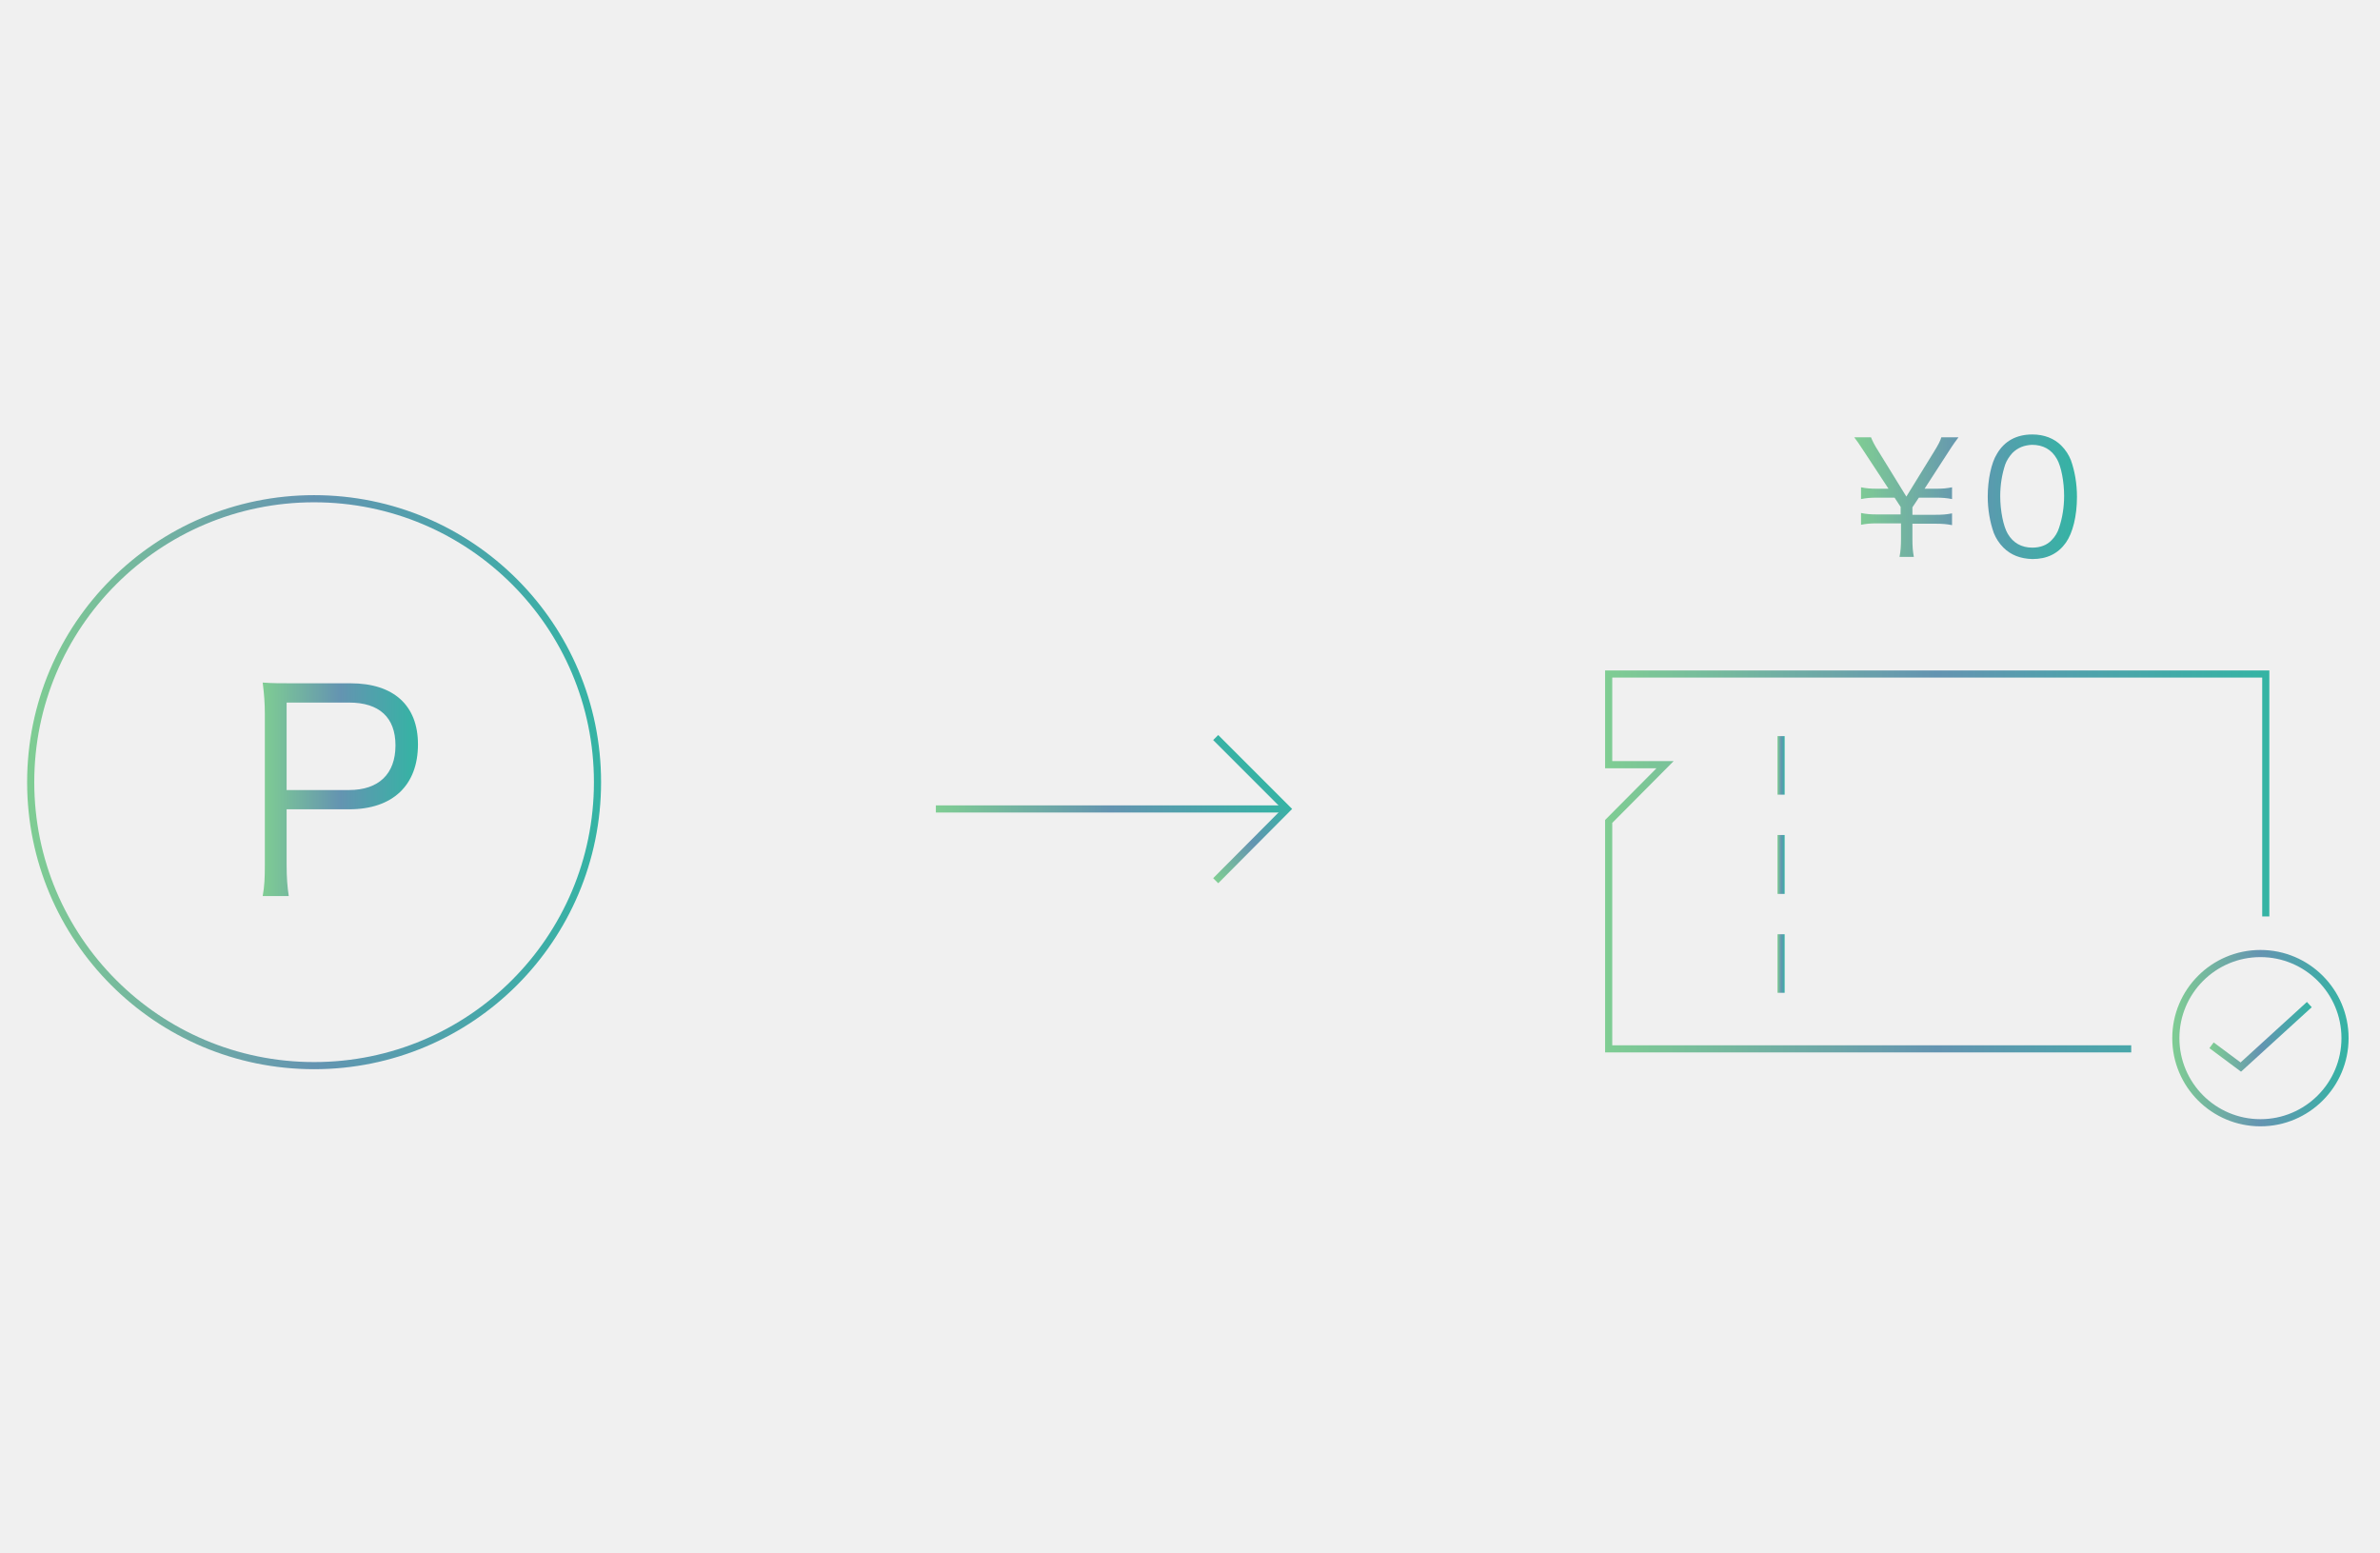
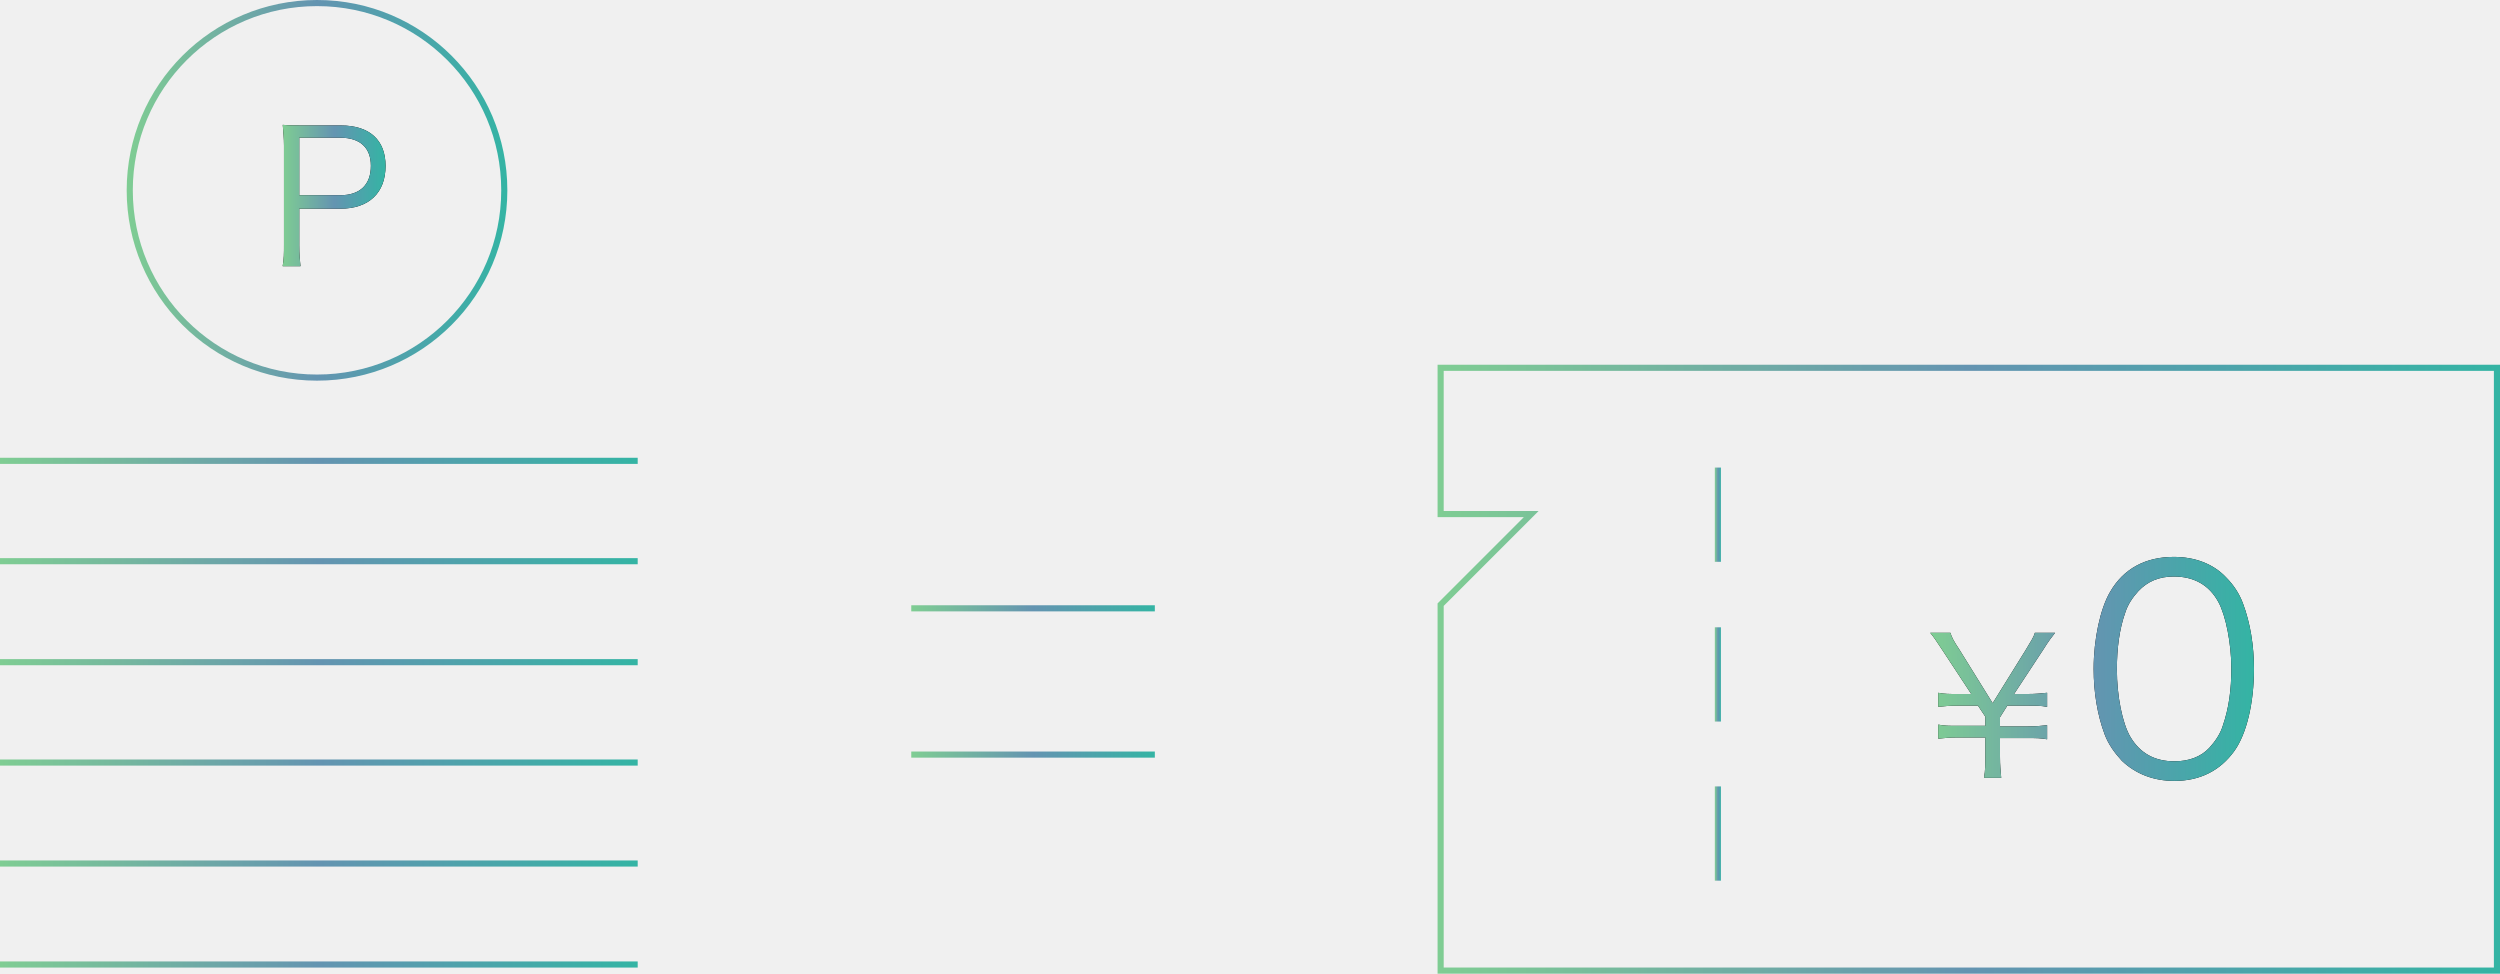
- <svg xmlns="http://www.w3.org/2000/svg" version="1.1" id="レイヤー_1" x="0px" y="0px" width="666.8px" height="435px" viewBox="0 0 666.8 435" style="enable-background:new 0 0 666.8 435;" xml:space="preserve">
+ <svg xmlns="http://www.w3.org/2000/svg" version="1.1" x="0px" y="0px" viewBox="0 0 408.5 159.1" style="enable-background:new 0 0 408.5 159.1;" xml:space="preserve">
  <style type="text/css">
	.st0{display:none;}
- 	.st1{display:inline;}
- 	.st2{fill:none;stroke:#8E8E8E;stroke-miterlimit:10;}
- 	.st3{fill:none;stroke:#919191;stroke-miterlimit:10;}
- 	.st4{fill:#919191;}
- 	.st5{font-family:'HiraKakuProN-W3-83pv-RKSJ-H';}
- 	.st6{font-size:20px;}
- 	.st7{letter-spacing:2;}
- 	.st8{display:inline;fill:#08FFF8;}
- 	.st9{fill:none;stroke:#FFFFFF;stroke-width:2;stroke-miterlimit:10;}
- 	.st10{fill:#FFFFFF;}
- 	.st11{fill:none;stroke:#FFFFFF;stroke-width:2;stroke-miterlimit:10;stroke-dasharray:7.654,7.654;}
- 	.st12{fill-rule:evenodd;clip-rule:evenodd;fill:none;stroke:url(#SVGID_1_);stroke-width:2;stroke-miterlimit:10;}
- 	.st13{fill-rule:evenodd;clip-rule:evenodd;fill:none;stroke:url(#SVGID_2_);stroke-width:2;stroke-miterlimit:10;}
- 	.st14{fill-rule:evenodd;clip-rule:evenodd;fill:none;stroke:url(#SVGID_3_);stroke-width:2;stroke-miterlimit:10;}
- 	.st15{fill-rule:evenodd;clip-rule:evenodd;fill:none;stroke:url(#SVGID_4_);stroke-width:2;stroke-miterlimit:10;}
- 	.st16{fill:none;stroke:url(#SVGID_5_);stroke-width:2;stroke-miterlimit:10;}
- 	.st17{fill:none;stroke:url(#SVGID_6_);stroke-width:2;stroke-miterlimit:10;}
- 	.st18{fill-rule:evenodd;clip-rule:evenodd;fill:none;stroke:url(#SVGID_7_);stroke-width:2;stroke-miterlimit:10;}
- 	.st19{fill:none;stroke:url(#SVGID_8_);stroke-width:2;stroke-miterlimit:10;}
- 	.st20{fill:none;stroke:url(#SVGID_9_);stroke-width:2;stroke-miterlimit:10;}
- 	.st21{fill:url(#SVGID_10_);}
- 	.st22{fill:url(#SVGID_11_);}
- 	.st23{fill:url(#SVGID_12_);}
+ 	.st1{fill:none;stroke:url(#SVGID_1_);stroke-miterlimit:10;}
+ 	.st2{fill:none;stroke:url(#SVGID_2_);stroke-miterlimit:10;}
+ 	.st3{fill-rule:evenodd;clip-rule:evenodd;fill:none;stroke:url(#SVGID_3_);stroke-miterlimit:10;}
+ 	.st4{fill-rule:evenodd;clip-rule:evenodd;fill:none;stroke:url(#SVGID_4_);stroke-miterlimit:10;}
+ 	.st5{fill-rule:evenodd;clip-rule:evenodd;fill:none;stroke:url(#SVGID_5_);stroke-miterlimit:10;}
+ 	.st6{fill-rule:evenodd;clip-rule:evenodd;fill:none;stroke:url(#SVGID_6_);stroke-miterlimit:10;}
+ 	.st7{fill:url(#SVGID_7_);}
+ 	.st8{fill:url(#SVGID_8_);}
+ 	.st9{fill:url(#SVGID_9_);}
+ 	.st10{fill-rule:evenodd;clip-rule:evenodd;fill:none;stroke:url(#SVGID_10_);stroke-miterlimit:10;}
+ 	.st11{fill:none;stroke:url(#SVGID_11_);stroke-miterlimit:10;}
+ 	.st12{fill:none;stroke:url(#SVGID_12_);stroke-miterlimit:10;}
+ 	.st13{fill:none;stroke:url(#SVGID_13_);stroke-miterlimit:10;}
+ 	.st14{fill:none;stroke:url(#SVGID_14_);stroke-miterlimit:10;}
+ 	.st15{fill:none;stroke:url(#SVGID_15_);stroke-miterlimit:10;}
+ 	.st16{fill:none;stroke:url(#SVGID_16_);stroke-miterlimit:10;}
</style>
-   <g id="レイヤー_1_1_" class="st0">
-     <g id="nav_x5F_about_x5F_icon" class="st1">
-       <path class="st2" d="M368,325.3h-17.7c-2.8,0-5-2.2-5-5v-17.7c0-2.8,2.2-5,5-5H368c2.8,0,5,2.2,5,5v17.7    C373,323,370.8,325.3,368,325.3z" />
-     </g>
-     <g id="nav_x5F_user_x5F_icon" class="st1">
-       <g>
-         <circle class="st2" cx="359.1" cy="302.3" r="4.7" />
-         <path class="st2" d="M359.2,312.9c-1.5,0-2.8-0.3-4.1-0.8l-6.3,3.9l1,9.2h18.9l1-9.2l-6.3-3.9C362,312.6,360.6,312.9,359.2,312.9     z" />
-       </g>
-     </g>
-     <g id="nav_x5F_prapoly_x5F_icon" class="st1">
-       <g>
-         <line class="st2" x1="345.2" y1="300.5" x2="373" y2="300.5" />
-         <line class="st2" x1="345.2" y1="311.4" x2="361.6" y2="311.4" />
-         <line class="st2" x1="345.2" y1="322.4" x2="373" y2="322.4" />
-       </g>
-     </g>
-     <g id="nav_x5F_link_x5F_icon" class="st1">
-       <g>
-         <rect x="345.5" y="299.7" class="st2" width="22.1" height="17.7" />
-         <polyline class="st2" points="372.9,303.9 372.9,323.1 349.9,323.1    " />
-       </g>
-     </g>
-     <g id="menu_x5F_buy_x5F_tk" class="st1">
+   <g id="会員案内">
+ </g>
+   <g id="app_x5F_tutorial">
+ </g>
+   <g id="会員案内_x2F_NEW" class="st0">
+ </g>
+   <g id="app_x5F_tutorialNEW">
+     <g>
+       <linearGradient id="SVGID_1_" gradientUnits="userSpaceOnUse" x1="148.937" y1="99.393" x2="188.698" y2="99.393">
+         <stop offset="0" style="stop-color:#7FCD93" />
+         <stop offset="0.5" style="stop-color:#6494B1" />
+         <stop offset="1" style="stop-color:#34B4A4" />
+       </linearGradient>
+       <line class="st1" x1="148.9" y1="99.4" x2="188.7" y2="99.4" />
+       <linearGradient id="SVGID_2_" gradientUnits="userSpaceOnUse" x1="148.937" y1="123.345" x2="188.698" y2="123.345">
+         <stop offset="0" style="stop-color:#7FCD93" />
+         <stop offset="0.5" style="stop-color:#6494B1" />
+         <stop offset="1" style="stop-color:#34B4A4" />
+       </linearGradient>
+       <line class="st2" x1="148.9" y1="123.3" x2="188.7" y2="123.3" />
+       <linearGradient id="SVGID_3_" gradientUnits="userSpaceOnUse" x1="234.873" y1="109.355" x2="408.5" y2="109.355">
+         <stop offset="0" style="stop-color:#7FCD93" />
+         <stop offset="0.5" style="stop-color:#6494B1" />
+         <stop offset="1" style="stop-color:#34B4A4" />
+       </linearGradient>
+       <polygon class="st3" points="235.4,60.1 235.4,84 250.2,84 235.4,98.8 235.4,158.6 408,158.6 408,60.1   " />
+       <linearGradient id="SVGID_4_" gradientUnits="userSpaceOnUse" x1="280.235" y1="136.221" x2="281.235" y2="136.221">
+         <stop offset="0" style="stop-color:#7FCD93" />
+         <stop offset="0.5" style="stop-color:#6494B1" />
+         <stop offset="1" style="stop-color:#34B4A4" />
+       </linearGradient>
+       <line class="st4" x1="280.7" y1="128.5" x2="280.7" y2="143.9" />
+       <linearGradient id="SVGID_5_" gradientUnits="userSpaceOnUse" x1="280.235" y1="110.163" x2="281.235" y2="110.163">
+         <stop offset="0" style="stop-color:#7FCD93" />
+         <stop offset="0.5" style="stop-color:#6494B1" />
+         <stop offset="1" style="stop-color:#34B4A4" />
+       </linearGradient>
+       <line class="st5" x1="280.7" y1="102.5" x2="280.7" y2="117.9" />
+       <linearGradient id="SVGID_6_" gradientUnits="userSpaceOnUse" x1="280.235" y1="84.105" x2="281.235" y2="84.105">
+         <stop offset="0" style="stop-color:#7FCD93" />
+         <stop offset="0.5" style="stop-color:#6494B1" />
+         <stop offset="1" style="stop-color:#34B4A4" />
+       </linearGradient>
+       <line class="st6" x1="280.7" y1="76.4" x2="280.7" y2="91.8" />
      <g>
        <g>
-           <g>
-             <polygon class="st3" points="383.9,330.9 339,330.9 339,314.6 342.1,311.5 339,311.5 339,305.3 383.9,305.3      " />
-           </g>
-           <g>
-             <g>
-               <line class="st3" x1="350.8" y1="324.9" x2="350.8" y2="328.9" />
-             </g>
-             <g>
-               <line class="st3" x1="350.8" y1="319" x2="350.8" y2="323" />
-             </g>
-             <g>
-               <line class="st3" x1="350.8" y1="313.1" x2="350.8" y2="317.1" />
-             </g>
-             <g>
-               <line class="st3" x1="350.8" y1="307.3" x2="350.8" y2="311.3" />
-             </g>
-           </g>
+           <path d="M324.2,127c0.2-1.1,0.2-2.1,0.2-3.5v-3h-4.5c-1.4,0-2.2,0.1-3.2,0.2v-2.3c1,0.2,1.8,0.2,3.2,0.2h4.5v-1.5l-1.2-1.8h-3.3      c-1.4,0-2.2,0.1-3.2,0.2v-2.3c1,0.2,1.8,0.2,3.2,0.2h2.2l-4.8-7.3c-0.9-1.4-1.4-2.1-1.9-2.7h3.3c0.2,0.7,0.5,1.3,1.5,2.8      l5.4,8.7l5.4-8.7c0.9-1.5,1.3-2.1,1.5-2.8h3.3c-0.4,0.5-1.1,1.4-1.9,2.7l-4.8,7.3h2.2c1.4,0,2.2-0.1,3.2-0.2v2.3      c-1-0.2-1.9-0.2-3.2-0.2H328l-1.2,1.9v1.5h4.5c1.4,0,2.2-0.1,3.2-0.2v2.3c-1-0.2-1.9-0.2-3.2-0.2h-4.5v3c0,1.5,0.1,2.3,0.2,3.5      H324.2z" />
+           <path d="M346.7,124.3c-1.2-1.3-2.2-2.7-2.8-4.3c-1.2-3.2-1.8-6.9-1.8-10.7c0-4.9,1.1-9.9,2.7-12.6c2.2-3.8,5.8-5.7,10.4-5.7      c3.4,0,6.4,1.1,8.5,3.3c1.3,1.3,2.2,2.7,2.8,4.3c1.2,3.2,1.8,6.9,1.8,10.7c0,5.6-1.2,10.6-3.2,13.4c-2.3,3.2-5.6,4.9-9.8,4.9      C351.8,127.6,348.9,126.4,346.7,124.3z M349.4,96.6c-1,1.1-1.7,2.2-2.1,3.4c-1,2.8-1.4,6-1.4,9.4c0,4.3,0.9,8.8,2.2,11      c1.6,2.7,4,4,7.2,4c2.3,0,4.3-0.7,5.7-2.2c1-1.1,1.8-2.3,2.2-3.6c1-2.9,1.4-5.9,1.4-9.4c0-4-0.9-8.6-2.1-10.8      c-1.5-2.8-4-4.2-7.3-4.2C352.8,94.2,350.9,95,349.4,96.6z" />
        </g>
        <g>
-           <g>
-             <polyline class="st3" points="376.8,301 376.8,295.6 331.9,295.6 331.9,301.8 335.1,301.8 331.9,304.9 331.9,318.4        335.3,318.4      " />
-           </g>
-         </g>
-       </g>
-     </g>
-     <g id="menu_x5F_point" class="st1">
-       <text transform="matrix(1 0 0 1 352.2719 321.1335)" class="st4 st5 st6 st7">P</text>
-       <circle class="st3" cx="358.9" cy="312.9" r="20.2" />
-     </g>
-     <rect x="-53.9" y="-49" class="st8" width="840.2" height="759.7" />
-   </g>
-   <g id="レイヤー_2_1_" class="st0">
-     <g class="st1">
-       <g>
-         <circle class="st9" cx="201.9" cy="74.2" r="12.1" />
-         <path class="st9" d="M202,101.2c-3.7,0-7.3-0.8-10.5-2.1l-16.3,10.1l2.6,23.7h48.3l2.6-23.7l-16.3-10.1     C209.3,100.5,205.7,101.2,202,101.2z" />
-       </g>
-       <g>
-         <circle class="st9" cx="438.4" cy="74.2" r="12.1" />
-         <path class="st9" d="M438.4,101.2c-3.7,0-7.3-0.8-10.5-2.1l-16.3,10.1l2.6,23.7h48.3l2.6-23.7l-16.3-10.1     C445.6,100.5,442.1,101.2,438.4,101.2z" />
-       </g>
-       <rect x="132.1" y="162.1" class="st9" width="133.4" height="266.9" />
-       <rect x="370.2" y="257" class="st9" width="133.4" height="172" />
-       <g>
-         <path class="st10" d="M29.9,35.6c0.2-1.4,0.3-2.7,0.3-4.5v-3.9h-5.9c-1.8,0-2.8,0.1-4.2,0.3v-3c1.4,0.2,2.4,0.3,4.2,0.3h5.9v-1.9     l-1.6-2.4h-4.3c-1.8,0-2.8,0.1-4.2,0.3v-3c1.4,0.2,2.4,0.3,4.2,0.3h2.8L21,8.7c-1.2-1.8-1.8-2.7-2.4-3.5h4.3     c0.3,0.9,0.7,1.7,2,3.7l7,11.3l7-11.3c1.2-1.9,1.6-2.8,1.9-3.7H45c-0.6,0.7-1.4,1.8-2.5,3.5l-6.2,9.5h2.8c1.8,0,2.8-0.1,4.2-0.3     v3c-1.4-0.2-2.4-0.3-4.2-0.3h-4.3L33.3,23v1.9h5.9c1.8,0,2.8-0.1,4.2-0.3v3c-1.4-0.2-2.4-0.3-4.2-0.3h-5.9v3.9c0,2,0.1,3,0.3,4.5     h-3.7V35.6z" />
-       </g>
-       <line class="st9" x1="31.8" y1="104" x2="0" y2="104" />
-       <line class="st9" x1="31.8" y1="197.6" x2="0" y2="197.6" />
-       <line class="st9" x1="31.8" y1="291.1" x2="0" y2="291.1" />
-       <line class="st9" x1="31.8" y1="384.7" x2="0" y2="384.7" />
-       <line class="st9" x1="430.3" y1="170.4" x2="430.3" y2="243.2" />
-       <line class="st9" x1="443.7" y1="170.4" x2="443.7" y2="243.2" />
-       <polyline class="st9" points="451.6,234.8 436.9,249.6 422.1,234.8   " />
-       <g>
-         <path class="st10" d="M524.6,214.7c0-1.4-0.1-2.4-0.3-3.8c1.2,0.1,2.1,0.1,3.7,0.1h5.6c7.4,0,11.7,4.5,11.7,12.5     c0,4.2-1.3,7.6-3.6,9.9c-2,2-4.8,3-8.1,3H528c-1.6,0-2.5,0-3.7,0.1c0.2-1.3,0.3-2.3,0.3-4V214.7z M533.5,234     c2.6,0,4.7-0.8,6.2-2.4c1.8-1.9,2.8-4.7,2.8-8.1c0-3.5-0.9-6.1-2.6-7.9c-1.5-1.5-3.5-2.3-6.3-2.3h-6.5V234H533.5z" />
-         <path class="st10" d="M552.6,211v3h-3.2v-3H552.6z M552.4,218.3c-0.2,1.2-0.2,2.1-0.2,3.8v10.4c0,1.5,0.1,2.5,0.2,3.8h-3     c0.2-1.4,0.2-2.4,0.2-3.8v-10.4c0-1.6-0.1-2.6-0.2-3.8H552.4z" />
-         <path class="st10" d="M559.1,231c0.2,1.2,0.5,1.8,1.2,2.4c0.8,0.8,2.2,1.2,3.9,1.2c2.9,0,4.7-1.2,4.7-3.2c0-0.9-0.3-1.6-1-2.1     c-0.8-0.5-1.5-0.7-3.9-1.2c-2.7-0.6-3.8-1-4.9-1.7c-1.2-0.8-1.8-2-1.8-3.5c0-1.2,0.5-2.3,1.4-3.2c1.2-1.1,3-1.7,5.2-1.7     c2.3,0,4,0.5,5.2,1.6c0.9,0.7,1.3,1.5,1.8,3l-2.6,0.4c-0.2-0.9-0.4-1.3-0.8-1.8c-0.8-0.8-2-1.3-3.5-1.3c-2.4,0-4.2,1.2-4.2,3     c0,0.8,0.4,1.4,1.1,1.8c0.8,0.4,1.6,0.7,3.7,1.1c3.2,0.7,4.3,1.1,5.3,1.9c1,0.8,1.6,2.1,1.6,3.5c0,3.3-2.8,5.4-7.4,5.4     c-3,0-5.4-0.9-6.6-2.6c-0.5-0.7-0.7-1.3-1.1-2.6L559.1,231z" />
-         <path class="st10" d="M588,223.8c-1-2.6-2.6-3.8-5-3.8c-3.7,0-6,2.9-6,7.3c0,4.4,2.4,7.2,6.1,7.2c1.9,0,3.5-0.8,4.3-2.1     c0.3-0.5,0.5-0.9,0.7-1.7l2.5,0.7c-0.5,1.2-0.8,1.8-1.4,2.6c-1.5,1.8-3.6,2.8-6.3,2.8c-5.2,0-8.6-3.6-8.6-9.3     c0-5.8,3.3-9.5,8.4-9.5c2.8,0,5,1.1,6.4,3.1c0.5,0.6,0.8,1.2,1.2,2.1L588,223.8z" />
-         <path class="st10" d="M593.6,227.3c0-5.8,3.5-9.4,8.9-9.4s8.9,3.7,8.9,9.4s-3.5,9.4-8.8,9.4C597.1,236.7,593.6,233.1,593.6,227.3     z M596.2,227.3c0,4.5,2.4,7.3,6.3,7.3c3.9,0,6.3-2.8,6.3-7.3s-2.4-7.3-6.2-7.3C598.7,220,596.2,222.8,596.2,227.3z" />
-         <path class="st10" d="M628.4,234.1c0-0.4,0-0.6,0.1-1.5c-1.7,2.7-3.7,4-6.7,4c-2.4,0-4.3-0.9-5.3-2.5c-0.6-1-0.9-2.3-0.9-3.9V222     c0-1.5-0.1-2.7-0.2-3.7h3c-0.2,1.2-0.2,2.3-0.2,3.8v7.8c0,3,1.4,4.6,4,4.6c1.9,0,3.5-0.8,4.8-2.6c0.9-1.2,1.2-2,1.5-3.3v-6.4     c0-1.4-0.1-2.6-0.2-3.8h3c-0.2,1.2-0.2,2.2-0.2,3.8v10.4c0,1.5,0.1,2.4,0.3,3.8h-2.8v-2.3H628.4z" />
-         <path class="st10" d="M635.9,236.3c0.2-1.3,0.3-2.2,0.3-3.8v-10.4c0-1.5-0.1-2.4-0.3-3.8h2.8v2.3c0,0.4,0,0.7-0.1,1.4     c1.6-2.7,3.7-4,6.7-4c2.4,0,4.3,0.9,5.3,2.5c0.6,1,0.9,2.2,0.9,3.8v8.2c0,1.7,0.1,2.6,0.2,3.7h-3c0.2-1.3,0.2-2.3,0.2-3.8v-7.8     c0-3-1.4-4.6-4.1-4.6c-1.9,0-3.4,0.8-4.8,2.6c-0.9,1.1-1.3,2-1.5,3.3v6.4c0,1.5,0.1,2.5,0.2,3.8h-2.8V236.3z" />
-         <path class="st10" d="M661.6,213.4c-0.2,1.1-0.2,2.3-0.2,3.7v1.3h1.6c1.5,0,2.2,0,3.4-0.2v2.5c-1.1-0.2-1.9-0.2-3.4-0.2h-1.6     v11.6c0,1,0.1,1.5,0.4,1.8c0.4,0.4,0.9,0.6,1.6,0.6c0.9,0,1.5-0.2,2.6-0.9l0.7,2.3c-1.4,0.6-2.4,0.8-3.8,0.8     c-1.5,0-2.6-0.4-3.3-1c-0.7-0.7-0.9-1.6-0.9-3.2v-11.9h-1.3c-1.1,0-1.9,0.1-3,0.2v-2.5c0.9,0.2,1.6,0.2,3,0.2h1.3v-1.3     c0-1.3-0.1-2.6-0.2-3.7h3.1V213.4z" />
-       </g>
-       <line class="st9" x1="31.8" y1="64.2" x2="31.8" y2="428.9" />
-       <line class="st9" x1="614" y1="428.9" x2="31.8" y2="428.9" />
-       <line class="st11" x1="504.6" y1="162.1" x2="265.5" y2="162.1" />
-       <polygon class="st9" points="477.6,62.8 481.5,70.7 490.2,72 483.9,78.1 485.4,86.7 477.6,82.7 469.8,86.7 471.3,78.1 465,72     473.7,70.7   " />
-       <g>
-         <g>
-           <polygon class="st9" points="635.3,308.5 553.7,308.5 553.7,278.9 559.3,273.2 553.7,273.2 553.7,262 635.3,262     " />
-         </g>
-         <g>
-           <line class="st9" x1="575.1" y1="297.9" x2="575.1" y2="305.2" />
-         </g>
-         <g>
-           <line class="st9" x1="575.1" y1="287" x2="575.1" y2="294.3" />
-         </g>
-         <g>
-           <line class="st9" x1="575.1" y1="276.2" x2="575.1" y2="283.4" />
-         </g>
-         <g>
-           <line class="st9" x1="575.1" y1="265.3" x2="575.1" y2="272.6" />
-         </g>
-       </g>
-     </g>
-   </g>
-   <g id="レイヤー_3" class="st0">
-     <g class="st1">
-       <g>
-         <g>
-           <path class="st9" d="M380.9,351.8c-0.1-2.4-2.2-6-4.3-6.8c-2.4-1-5.9-1.1-8.6,1c-1.2,0.9-1.2,0.9-4.1,4.3      c-0.3-5.5-2.3-11.8-8-11.8c-5.6,0-8.3,1.9-10.4,5.1c-0.2-3.6-1.8-10.6-7.3-10.6c-5.9,0-8.2,1.6-10.7,5.2c0-0.9,0-4.8,0-6.4      c0-9.9,0.2-19.8-0.1-29.8c-0.1-2.5-1.3-5.9-3.1-7.1c-2.1-1.4-6.2-1.9-8.1-0.7c-2.3,1.5-4.4,5.1-4.4,7.9      c-0.3,22.5-0.2,45-0.2,67.5c0,1.7,0,4.3-0.1,6c-0.5,0.1-1.1-0.8-1.6-0.7c-0.7-1.1-1.5-2.2-2.2-3.4c-2.5-4.5-4.9-10-7.5-14.3      s-4.3-7.7-9.3-7.7c-4.5,0-8.2,3.1-7.4,7.7c0.2,1.5,0.7,2.9,1.3,4.3c5,11.3,9.7,22.8,15.2,33.9c3.7,7.3,8.2,14.4,13.3,20.8      c1.3,1.6,2.8,2.9,4.3,4.1c6.7,6.8,16.2,11.1,26.8,11.1c15.7,0,29.2-9.4,34.3-22.6c1.3-2.8,2.1-6,2.2-9.7      C381.5,383.2,381.2,367.5,380.9,351.8z" />
-         </g>
-         <g>
-           <path class="st10" d="M300.5,265.9c-1.6,0-2.7,0-4,0.1c0.3-1.5,0.3-2.4,0.3-4.5v-19.4c0-1.6-0.1-2.5-0.3-3.8      c1.1,0.1,1.8,0.1,4,0.1h7.7c5.3,0,8.2,2.4,8.2,6.7c0,2.1-0.7,3.7-2,4.9c-0.8,0.7-1.4,1-2.9,1.5c1.7,0.3,2.5,0.7,3.5,1.5      c1.5,1.3,2.2,3.1,2.2,5.4c0,4.9-3.2,7.6-8.7,7.6h-8V265.9z M308.2,250.1c3.4,0,5.4-1.8,5.4-4.8s-1.8-4.5-5.4-4.5h-8.5v9.4      L308.2,250.1L308.2,250.1z M299.6,263.4h8.7c4,0,6.1-1.9,6.1-5.4c0-3.6-2.1-5.4-6.1-5.4h-8.7V263.4z" />
-           <path class="st10" d="M340.7,263.5c0-0.4,0-0.7,0.1-1.6c-1.8,3-4.1,4.3-7.3,4.3c-2.6,0-4.6-0.9-5.8-2.7c-0.7-1.1-1-2.5-1-4.2v-9      c0-1.6-0.1-2.9-0.3-4.1h3.3c-0.2,1.3-0.3,2.5-0.3,4.1v8.5c0,3.2,1.6,5,4.4,5c2.1,0,3.8-0.9,5.2-2.9c0.9-1.3,1.3-2.2,1.7-3.6v-7      c0-1.6-0.1-2.8-0.3-4.1h3.2c-0.2,1.3-0.3,2.4-0.3,4.1v11.4c0,1.6,0.1,2.6,0.3,4.1h-3L340.7,263.5L340.7,263.5z" />
-           <path class="st10" d="M353,250.6c-1.6-3.6-1.6-3.6-2-4.2h3.6c0.2,1,0.7,2.5,1.2,3.8l5.3,12.2l4.7-12.2c0.7-1.9,1.1-2.8,1.2-3.8      h3.4c-0.2,0.5-0.8,2-1.8,4.2l-8.1,19.8c-0.9,2.3-2.5,3.4-5.1,3.4c-0.8,0-1.6-0.1-3-0.4l0.8-2.7c1,0.5,1.5,0.6,2.2,0.6      c1.2,0,2.1-0.7,2.7-2l1.7-4L353,250.6z" />
-         </g>
-         <polyline class="st9" points="293,309.9 120,309.9 120,206.2 544.5,206.2 544.5,309.9 346,309.9    " />
-       </g>
-       <g>
-         <g>
-           <circle class="st9" cx="431.9" cy="115.9" r="24.3" />
-           <polyline class="st9" points="417.9,117.9 426.3,124.2 445.9,106.2     " />
-         </g>
-         <g>
-           <g>
-             <g>
-               <polyline class="st9" points="444.1,81.2 444.1,4.4 208.3,4.4 208.3,38.1 225.2,38.1 208.3,55 208.3,128.1 397.9,128.1               " />
-             </g>
-             <g>
-               <line class="st9" x1="272.1" y1="4.2" x2="272.1" y2="15.4" />
-               <line class="st9" x1="272.1" y1="26.7" x2="272.1" y2="37.9" />
-               <line class="st9" x1="272.1" y1="49.2" x2="272.1" y2="60.4" />
-               <line class="st9" x1="272.1" y1="71.6" x2="272.1" y2="82.9" />
-               <line class="st9" x1="272.1" y1="94.1" x2="272.1" y2="105.4" />
-               <line class="st9" x1="272.1" y1="116.6" x2="272.1" y2="127.9" />
-             </g>
-           </g>
-         </g>
-       </g>
-     </g>
-   </g>
-   <g>
-     <g>
-       <g>
-         <linearGradient id="SVGID_1_" gradientUnits="userSpaceOnUse" x1="449.668" y1="241.288" x2="635.76" y2="241.288">
-           <stop offset="0" style="stop-color:#7FCD93" />
-           <stop offset="0.5" style="stop-color:#6494B1" />
-           <stop offset="1" style="stop-color:#34B4A4" />
-         </linearGradient>
-         <polyline class="st12" points="597.1,293.8 450.7,293.8 450.7,230.1 466.5,214.2 450.7,214.2 450.7,188.8 634.8,188.8      634.8,256.7    " />
-       </g>
-       <g>
-         <g>
-           <linearGradient id="SVGID_2_" gradientUnits="userSpaceOnUse" x1="498.043" y1="269.939" x2="500.043" y2="269.939">
+           <linearGradient id="SVGID_7_" gradientUnits="userSpaceOnUse" x1="315.448" y1="109.285" x2="368.269" y2="109.285">
            <stop offset="0" style="stop-color:#7FCD93" />
            <stop offset="0.5" style="stop-color:#6494B1" />
            <stop offset="1" style="stop-color:#34B4A4" />
          </linearGradient>
-           <line class="st13" x1="499" y1="261.7" x2="499" y2="278.1" />
-         </g>
-         <g>
-           <linearGradient id="SVGID_3_" gradientUnits="userSpaceOnUse" x1="498.043" y1="242.15" x2="500.043" y2="242.15">
+           <path class="st7" d="M324.2,127c0.2-1.1,0.2-2.1,0.2-3.5v-3h-4.5c-1.4,0-2.2,0.1-3.2,0.2v-2.3c1,0.2,1.8,0.2,3.2,0.2h4.5v-1.5      l-1.2-1.8h-3.3c-1.4,0-2.2,0.1-3.2,0.2v-2.3c1,0.2,1.8,0.2,3.2,0.2h2.2l-4.8-7.3c-0.9-1.4-1.4-2.1-1.9-2.7h3.3      c0.2,0.7,0.5,1.3,1.5,2.8l5.4,8.7l5.4-8.7c0.9-1.5,1.3-2.1,1.5-2.8h3.3c-0.4,0.5-1.1,1.4-1.9,2.7l-4.8,7.3h2.2      c1.4,0,2.2-0.1,3.2-0.2v2.3c-1-0.2-1.9-0.2-3.2-0.2H328l-1.2,1.9v1.5h4.5c1.4,0,2.2-0.1,3.2-0.2v2.3c-1-0.2-1.9-0.2-3.2-0.2      h-4.5v3c0,1.5,0.1,2.3,0.2,3.5H324.2z" />
+           <linearGradient id="SVGID_8_" gradientUnits="userSpaceOnUse" x1="315.448" y1="109.285" x2="368.269" y2="109.285">
            <stop offset="0" style="stop-color:#7FCD93" />
            <stop offset="0.5" style="stop-color:#6494B1" />
            <stop offset="1" style="stop-color:#34B4A4" />
          </linearGradient>
-           <line class="st14" x1="499" y1="233.9" x2="499" y2="250.4" />
+           <path class="st8" d="M346.7,124.3c-1.2-1.3-2.2-2.7-2.8-4.3c-1.2-3.2-1.8-6.9-1.8-10.7c0-4.9,1.1-9.9,2.7-12.6      c2.2-3.8,5.8-5.7,10.4-5.7c3.4,0,6.4,1.1,8.5,3.3c1.3,1.3,2.2,2.7,2.8,4.3c1.2,3.2,1.8,6.9,1.8,10.7c0,5.6-1.2,10.6-3.2,13.4      c-2.3,3.2-5.6,4.9-9.8,4.9C351.8,127.6,348.9,126.4,346.7,124.3z M349.4,96.6c-1,1.1-1.7,2.2-2.1,3.4c-1,2.8-1.4,6-1.4,9.4      c0,4.3,0.9,8.8,2.2,11c1.6,2.7,4,4,7.2,4c2.3,0,4.3-0.7,5.7-2.2c1-1.1,1.8-2.3,2.2-3.6c1-2.9,1.4-5.9,1.4-9.4      c0-4-0.9-8.6-2.1-10.8c-1.5-2.8-4-4.2-7.3-4.2C352.8,94.2,350.9,95,349.4,96.6z" />
+         </g>
+       </g>
+       <g>
+         <g>
+           <path d="M46.2,43.4c0.2-1.1,0.2-2,0.2-3.4V23.8c0-1.2-0.1-2.2-0.2-3.4c1.1,0.1,1.9,0.1,3.3,0.1h6.2c4.7,0,7.3,2.4,7.3,6.6      c0,4.4-2.7,7-7.4,7h-6.7v6c0,1.5,0.1,2.4,0.2,3.4H46.2z M55.6,31.9c3.2,0,5-1.7,5-4.8c0-3-1.8-4.6-5-4.6h-6.7v9.4H55.6z" />
        </g>
        <g>
-           <linearGradient id="SVGID_4_" gradientUnits="userSpaceOnUse" x1="498.043" y1="214.361" x2="500.043" y2="214.361">
+           <linearGradient id="SVGID_9_" gradientUnits="userSpaceOnUse" x1="46.214" y1="31.852" x2="62.998" y2="31.852">
            <stop offset="0" style="stop-color:#7FCD93" />
            <stop offset="0.5" style="stop-color:#6494B1" />
            <stop offset="1" style="stop-color:#34B4A4" />
          </linearGradient>
-           <line class="st15" x1="499" y1="206.2" x2="499" y2="222.6" />
+           <path class="st9" d="M46.2,43.4c0.2-1.1,0.2-2,0.2-3.4V23.8c0-1.2-0.1-2.2-0.2-3.4c1.1,0.1,1.9,0.1,3.3,0.1h6.2      c4.7,0,7.3,2.4,7.3,6.6c0,4.4-2.7,7-7.4,7h-6.7v6c0,1.5,0.1,2.4,0.2,3.4H46.2z M55.6,31.9c3.2,0,5-1.7,5-4.8c0-3-1.8-4.6-5-4.6      h-6.7v9.4H55.6z" />
        </g>
      </g>
-     </g>
-     <g>
-       <g>
-         <linearGradient id="SVGID_5_" gradientUnits="userSpaceOnUse" x1="608.568" y1="290.835" x2="658" y2="290.835">
-           <stop offset="0" style="stop-color:#7FCD93" />
-           <stop offset="0.5" style="stop-color:#6494B1" />
-           <stop offset="1" style="stop-color:#34B4A4" />
-         </linearGradient>
-         <circle class="st16" cx="633.3" cy="290.8" r="23.7" />
-         <linearGradient id="SVGID_6_" gradientUnits="userSpaceOnUse" x1="619.035" y1="290.441" x2="647.68" y2="290.441">
-           <stop offset="0" style="stop-color:#7FCD93" />
-           <stop offset="0.5" style="stop-color:#6494B1" />
-           <stop offset="1" style="stop-color:#34B4A4" />
-         </linearGradient>
-         <polyline class="st17" points="619.6,292.8 627.8,298.9 647,281.4    " />
-       </g>
-     </g>
-     <g>
-       <g>
-         <linearGradient id="SVGID_7_" gradientUnits="userSpaceOnUse" x1="7.623" y1="219.148" x2="168.331" y2="219.148">
-           <stop offset="0" style="stop-color:#7FCD93" />
-           <stop offset="0.5" style="stop-color:#6494B1" />
-           <stop offset="1" style="stop-color:#34B4A4" />
-         </linearGradient>
-         <circle class="st18" cx="88" cy="219.1" r="79.4" />
-       </g>
-     </g>
-     <linearGradient id="SVGID_8_" gradientUnits="userSpaceOnUse" x1="262.216" y1="226.645" x2="360.605" y2="226.645">
-       <stop offset="0" style="stop-color:#7FCD93" />
-       <stop offset="0.5" style="stop-color:#6494B1" />
-       <stop offset="1" style="stop-color:#34B4A4" />
-     </linearGradient>
-     <line class="st19" x1="262.2" y1="226.6" x2="360.6" y2="226.6" />
-     <linearGradient id="SVGID_9_" gradientUnits="userSpaceOnUse" x1="389.645" y1="5271.046" x2="418.947" y2="5271.046" gradientTransform="matrix(0.7071 -0.7071 0.7071 0.7071 -3671.774 -3214.667)">
-       <stop offset="0" style="stop-color:#7FCD93" />
-       <stop offset="0.5" style="stop-color:#6494B1" />
-       <stop offset="1" style="stop-color:#34B4A4" />
-     </linearGradient>
-     <polyline class="st20" points="340.6,206.6 360.6,226.6 340.6,246.7  " />
-   </g>
-   <g>
-     <g>
-       <linearGradient id="SVGID_10_" gradientUnits="userSpaceOnUse" x1="73.555" y1="265.07" x2="117.05" y2="265.07" gradientTransform="matrix(1 0 0 1 0 -43.9972)">
+       <linearGradient id="SVGID_10_" gradientUnits="userSpaceOnUse" x1="20.66" y1="31.114" x2="82.887" y2="31.114">
        <stop offset="0" style="stop-color:#7FCD93" />
        <stop offset="0.5" style="stop-color:#6494B1" />
        <stop offset="1" style="stop-color:#34B4A4" />
      </linearGradient>
-       <path class="st21" d="M73.6,251c0.5-2.8,0.6-5.1,0.6-8.8v-42.1c0-3.2-0.2-5.6-0.6-8.9c2.8,0.2,5,0.2,8.6,0.2h16    c12.1,0,18.9,6.2,18.9,17.1c0,11.5-7.1,18.2-19.3,18.2H80.3v15.4c0,3.8,0.2,6.2,0.6,8.9H73.6z M97.8,221.3c8.3,0,13-4.5,13-12.5    c0-7.8-4.5-12-13-12H80.3v24.5H97.8z" />
-     </g>
-   </g>
-   <g>
-     <g>
-       <linearGradient id="SVGID_11_" gradientUnits="userSpaceOnUse" x1="519.609" y1="183.07" x2="581.857" y2="183.07" gradientTransform="matrix(1 0 0 1 0 -43.9972)">
+       <circle class="st10" cx="51.8" cy="31.1" r="30.6" />
+       <linearGradient id="SVGID_11_" gradientUnits="userSpaceOnUse" x1="0" y1="75.277" x2="104.225" y2="75.277">
        <stop offset="0" style="stop-color:#7FCD93" />
        <stop offset="0.5" style="stop-color:#6494B1" />
        <stop offset="1" style="stop-color:#34B4A4" />
      </linearGradient>
-       <path class="st22" d="M532.2,155.9c0.3-1.5,0.4-3,0.4-5v-4.3H526c-2,0-3.1,0.1-4.6,0.4v-3.3c1.5,0.3,2.6,0.4,4.6,0.4h6.5v-2.1    l-1.7-2.6H526c-2,0-3.1,0.1-4.6,0.4v-3.3c1.5,0.3,2.6,0.4,4.6,0.4h3.1l-6.9-10.5c-1.3-2-2-3-2.7-3.9h4.7c0.4,1,0.8,1.9,2.2,4.1    l7.7,12.5l7.7-12.5c1.3-2.1,1.8-3.1,2.1-4.1h4.8c-0.6,0.8-1.5,2-2.7,3.9l-6.8,10.5h3.1c2,0,3.1-0.1,4.6-0.4v3.3    c-1.5-0.3-2.7-0.4-4.6-0.4h-4.7l-1.8,2.7v2.1h6.5c1.9,0,3.1-0.1,4.6-0.4v3.3c-1.5-0.3-2.7-0.4-4.6-0.4h-6.5v4.3    c0,2.2,0.1,3.4,0.4,5H532.2z" />
-       <linearGradient id="SVGID_12_" gradientUnits="userSpaceOnUse" x1="519.609" y1="183.07" x2="581.857" y2="183.07" gradientTransform="matrix(1 0 0 1 0 -43.9972)">
+       <line class="st11" x1="0" y1="75.3" x2="104.2" y2="75.3" />
+       <linearGradient id="SVGID_12_" gradientUnits="userSpaceOnUse" x1="0" y1="91.733" x2="104.225" y2="91.733">
        <stop offset="0" style="stop-color:#7FCD93" />
        <stop offset="0.5" style="stop-color:#6494B1" />
        <stop offset="1" style="stop-color:#34B4A4" />
      </linearGradient>
-       <path class="st23" d="M561.3,153.4c-1.2-1.2-2.1-2.6-2.7-4.1c-1.1-3.1-1.7-6.6-1.7-10.2c0-4.7,1-9.5,2.6-12    c2.1-3.6,5.5-5.4,9.9-5.4c3.3,0,6.1,1.1,8.1,3.1c1.2,1.2,2.1,2.6,2.7,4.1c1.1,3.1,1.7,6.6,1.7,10.3c0,5.4-1.2,10.1-3.1,12.8    c-2.2,3.1-5.3,4.6-9.4,4.6C566.1,156.5,563.4,155.5,561.3,153.4z M563.8,126.9c-0.9,1-1.6,2.1-2,3.2c-0.9,2.7-1.4,5.7-1.4,8.9    c0,4.1,0.9,8.5,2.1,10.5c1.5,2.6,3.9,3.9,6.9,3.9c2.2,0,4.1-0.7,5.4-2.1c1-1,1.7-2.2,2.1-3.5c0.9-2.7,1.4-5.7,1.4-8.9    c0-3.9-0.8-8.2-2-10.3c-1.5-2.7-3.9-4-7-4C567.1,124.7,565.3,125.4,563.8,126.9z" />
+       <line class="st12" x1="0" y1="91.7" x2="104.2" y2="91.7" />
+       <linearGradient id="SVGID_13_" gradientUnits="userSpaceOnUse" x1="0" y1="108.189" x2="104.225" y2="108.189">
+         <stop offset="0" style="stop-color:#7FCD93" />
+         <stop offset="0.5" style="stop-color:#6494B1" />
+         <stop offset="1" style="stop-color:#34B4A4" />
+       </linearGradient>
+       <line class="st13" x1="0" y1="108.2" x2="104.2" y2="108.2" />
+       <linearGradient id="SVGID_14_" gradientUnits="userSpaceOnUse" x1="0" y1="124.646" x2="104.225" y2="124.646">
+         <stop offset="0" style="stop-color:#7FCD93" />
+         <stop offset="0.5" style="stop-color:#6494B1" />
+         <stop offset="1" style="stop-color:#34B4A4" />
+       </linearGradient>
+       <line class="st14" x1="0" y1="124.6" x2="104.2" y2="124.6" />
+       <linearGradient id="SVGID_15_" gradientUnits="userSpaceOnUse" x1="0" y1="157.558" x2="104.225" y2="157.558">
+         <stop offset="0" style="stop-color:#7FCD93" />
+         <stop offset="0.5" style="stop-color:#6494B1" />
+         <stop offset="1" style="stop-color:#34B4A4" />
+       </linearGradient>
+       <line class="st15" x1="0" y1="157.6" x2="104.2" y2="157.6" />
+       <linearGradient id="SVGID_16_" gradientUnits="userSpaceOnUse" x1="0" y1="141.102" x2="104.225" y2="141.102">
+         <stop offset="0" style="stop-color:#7FCD93" />
+         <stop offset="0.5" style="stop-color:#6494B1" />
+         <stop offset="1" style="stop-color:#34B4A4" />
+       </linearGradient>
+       <line class="st16" x1="0" y1="141.1" x2="104.2" y2="141.1" />
    </g>
  </g>
</svg>
